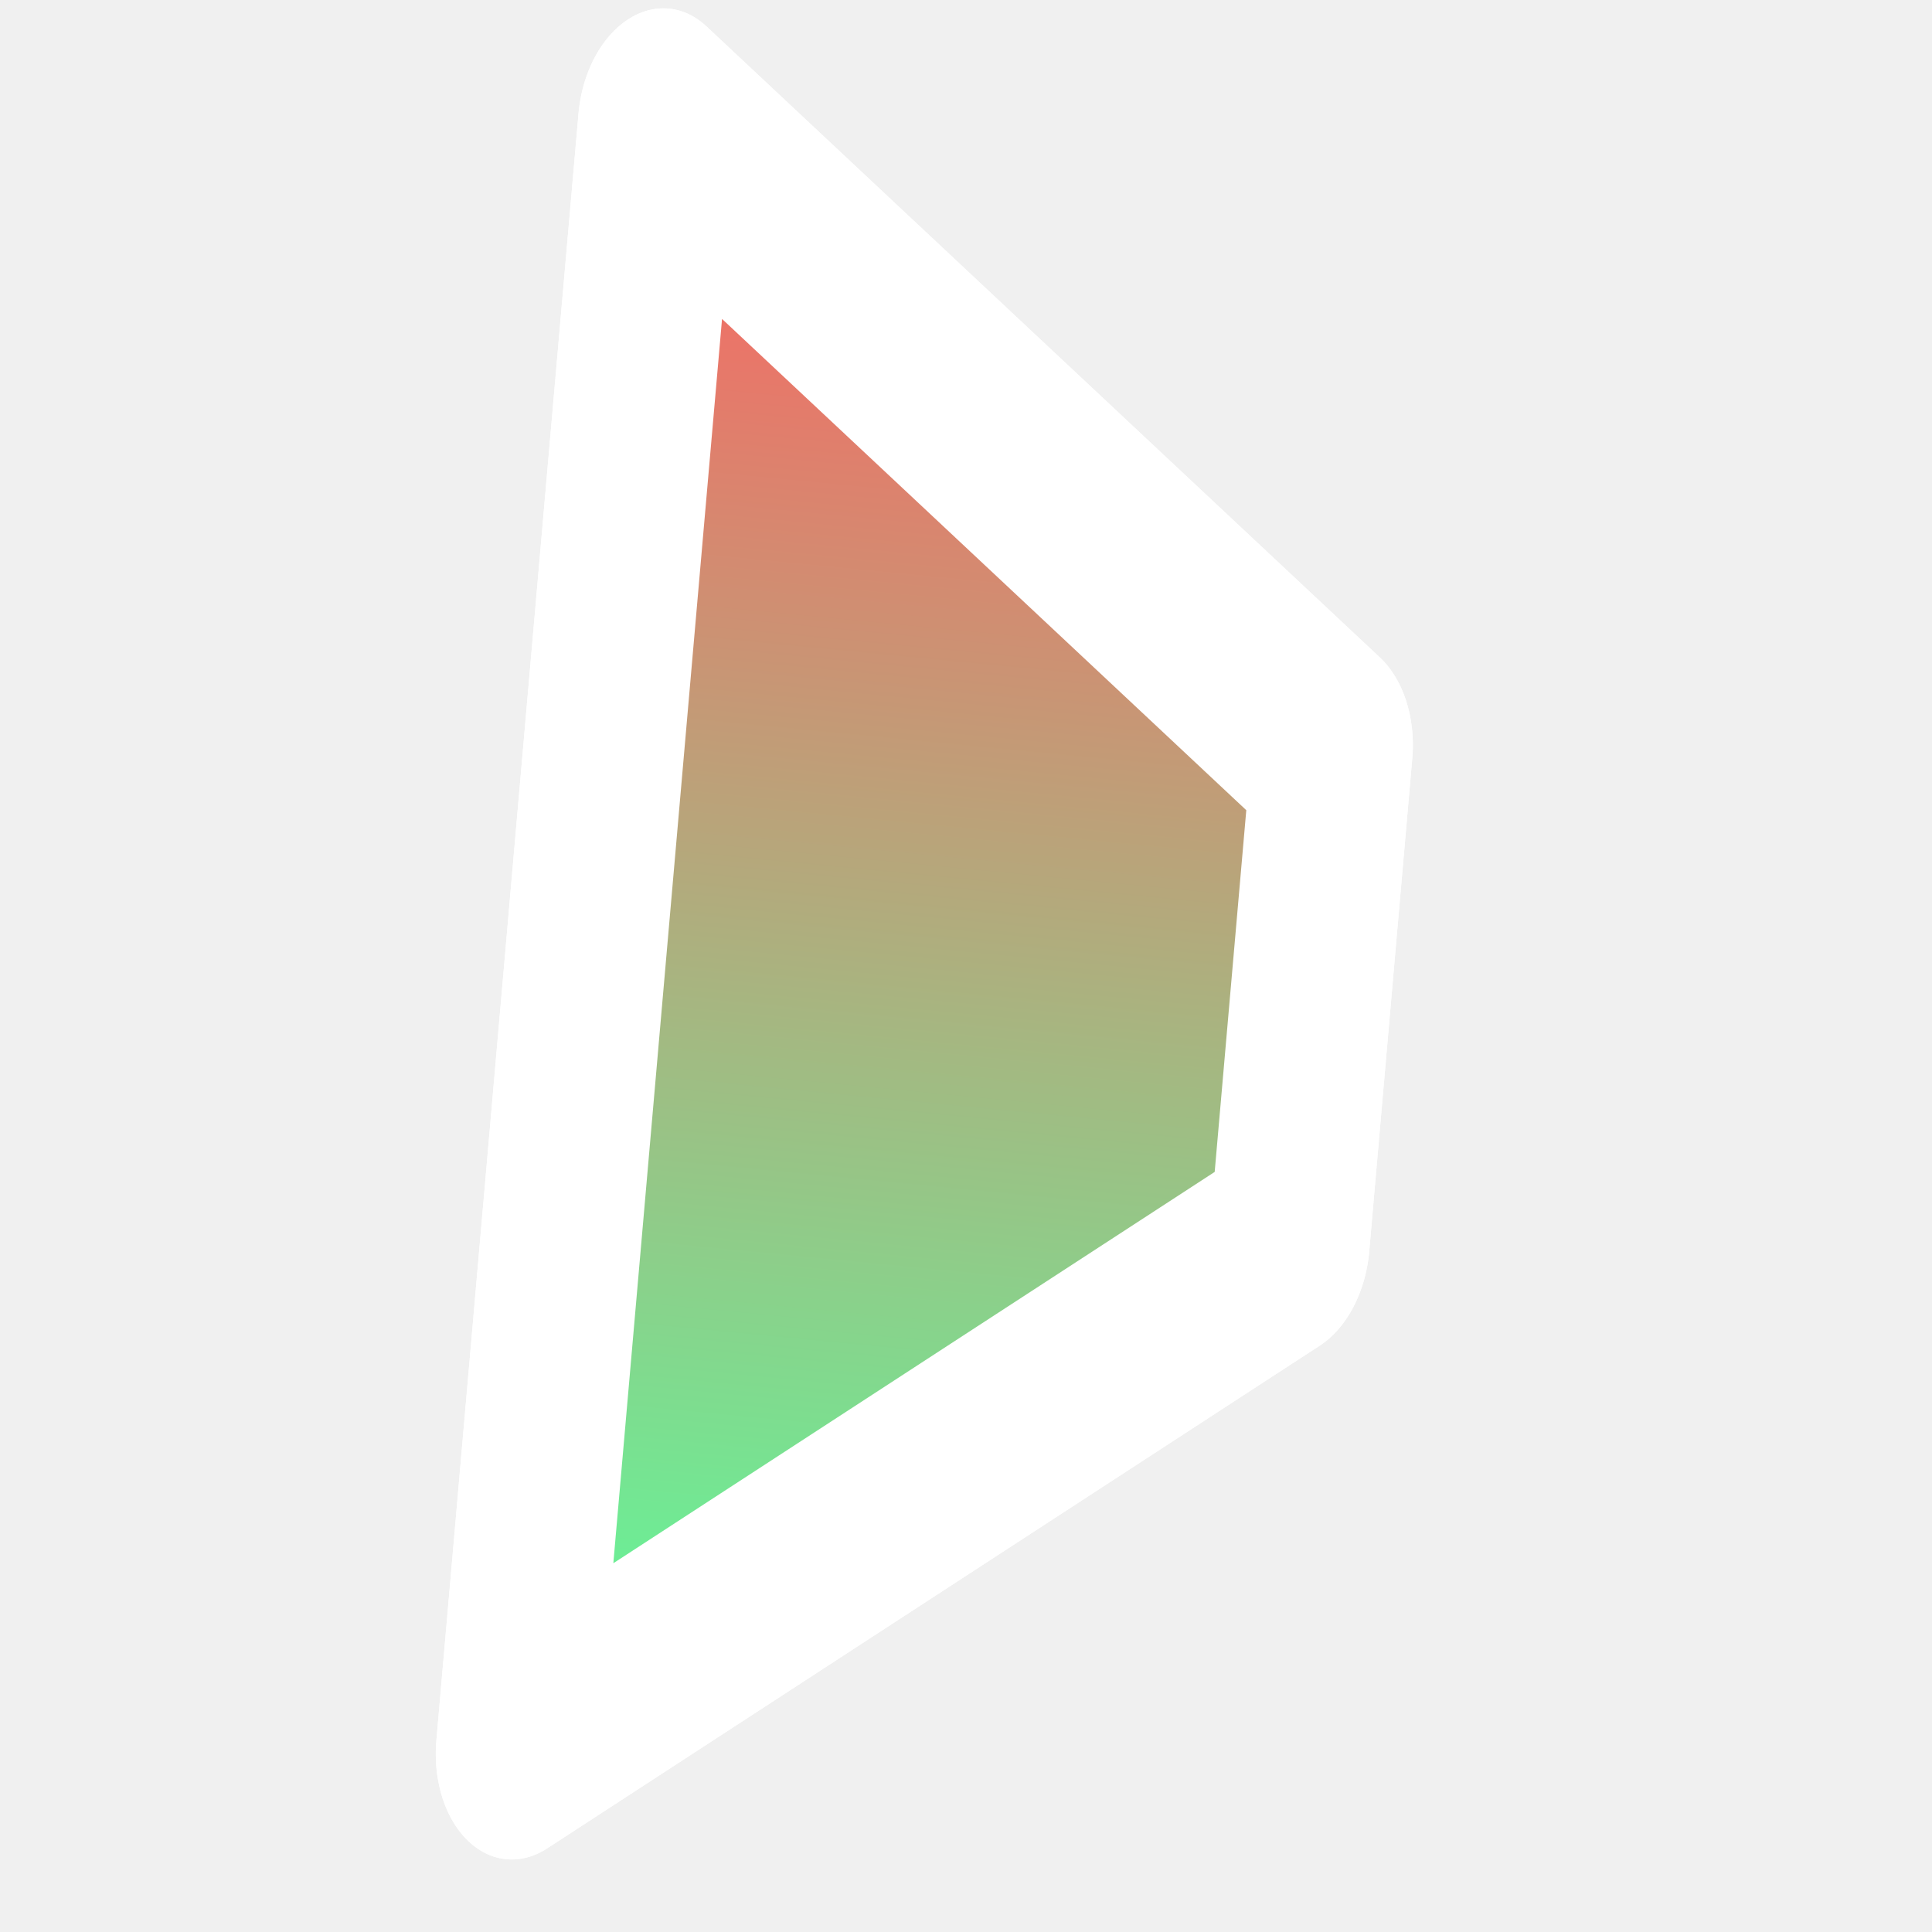
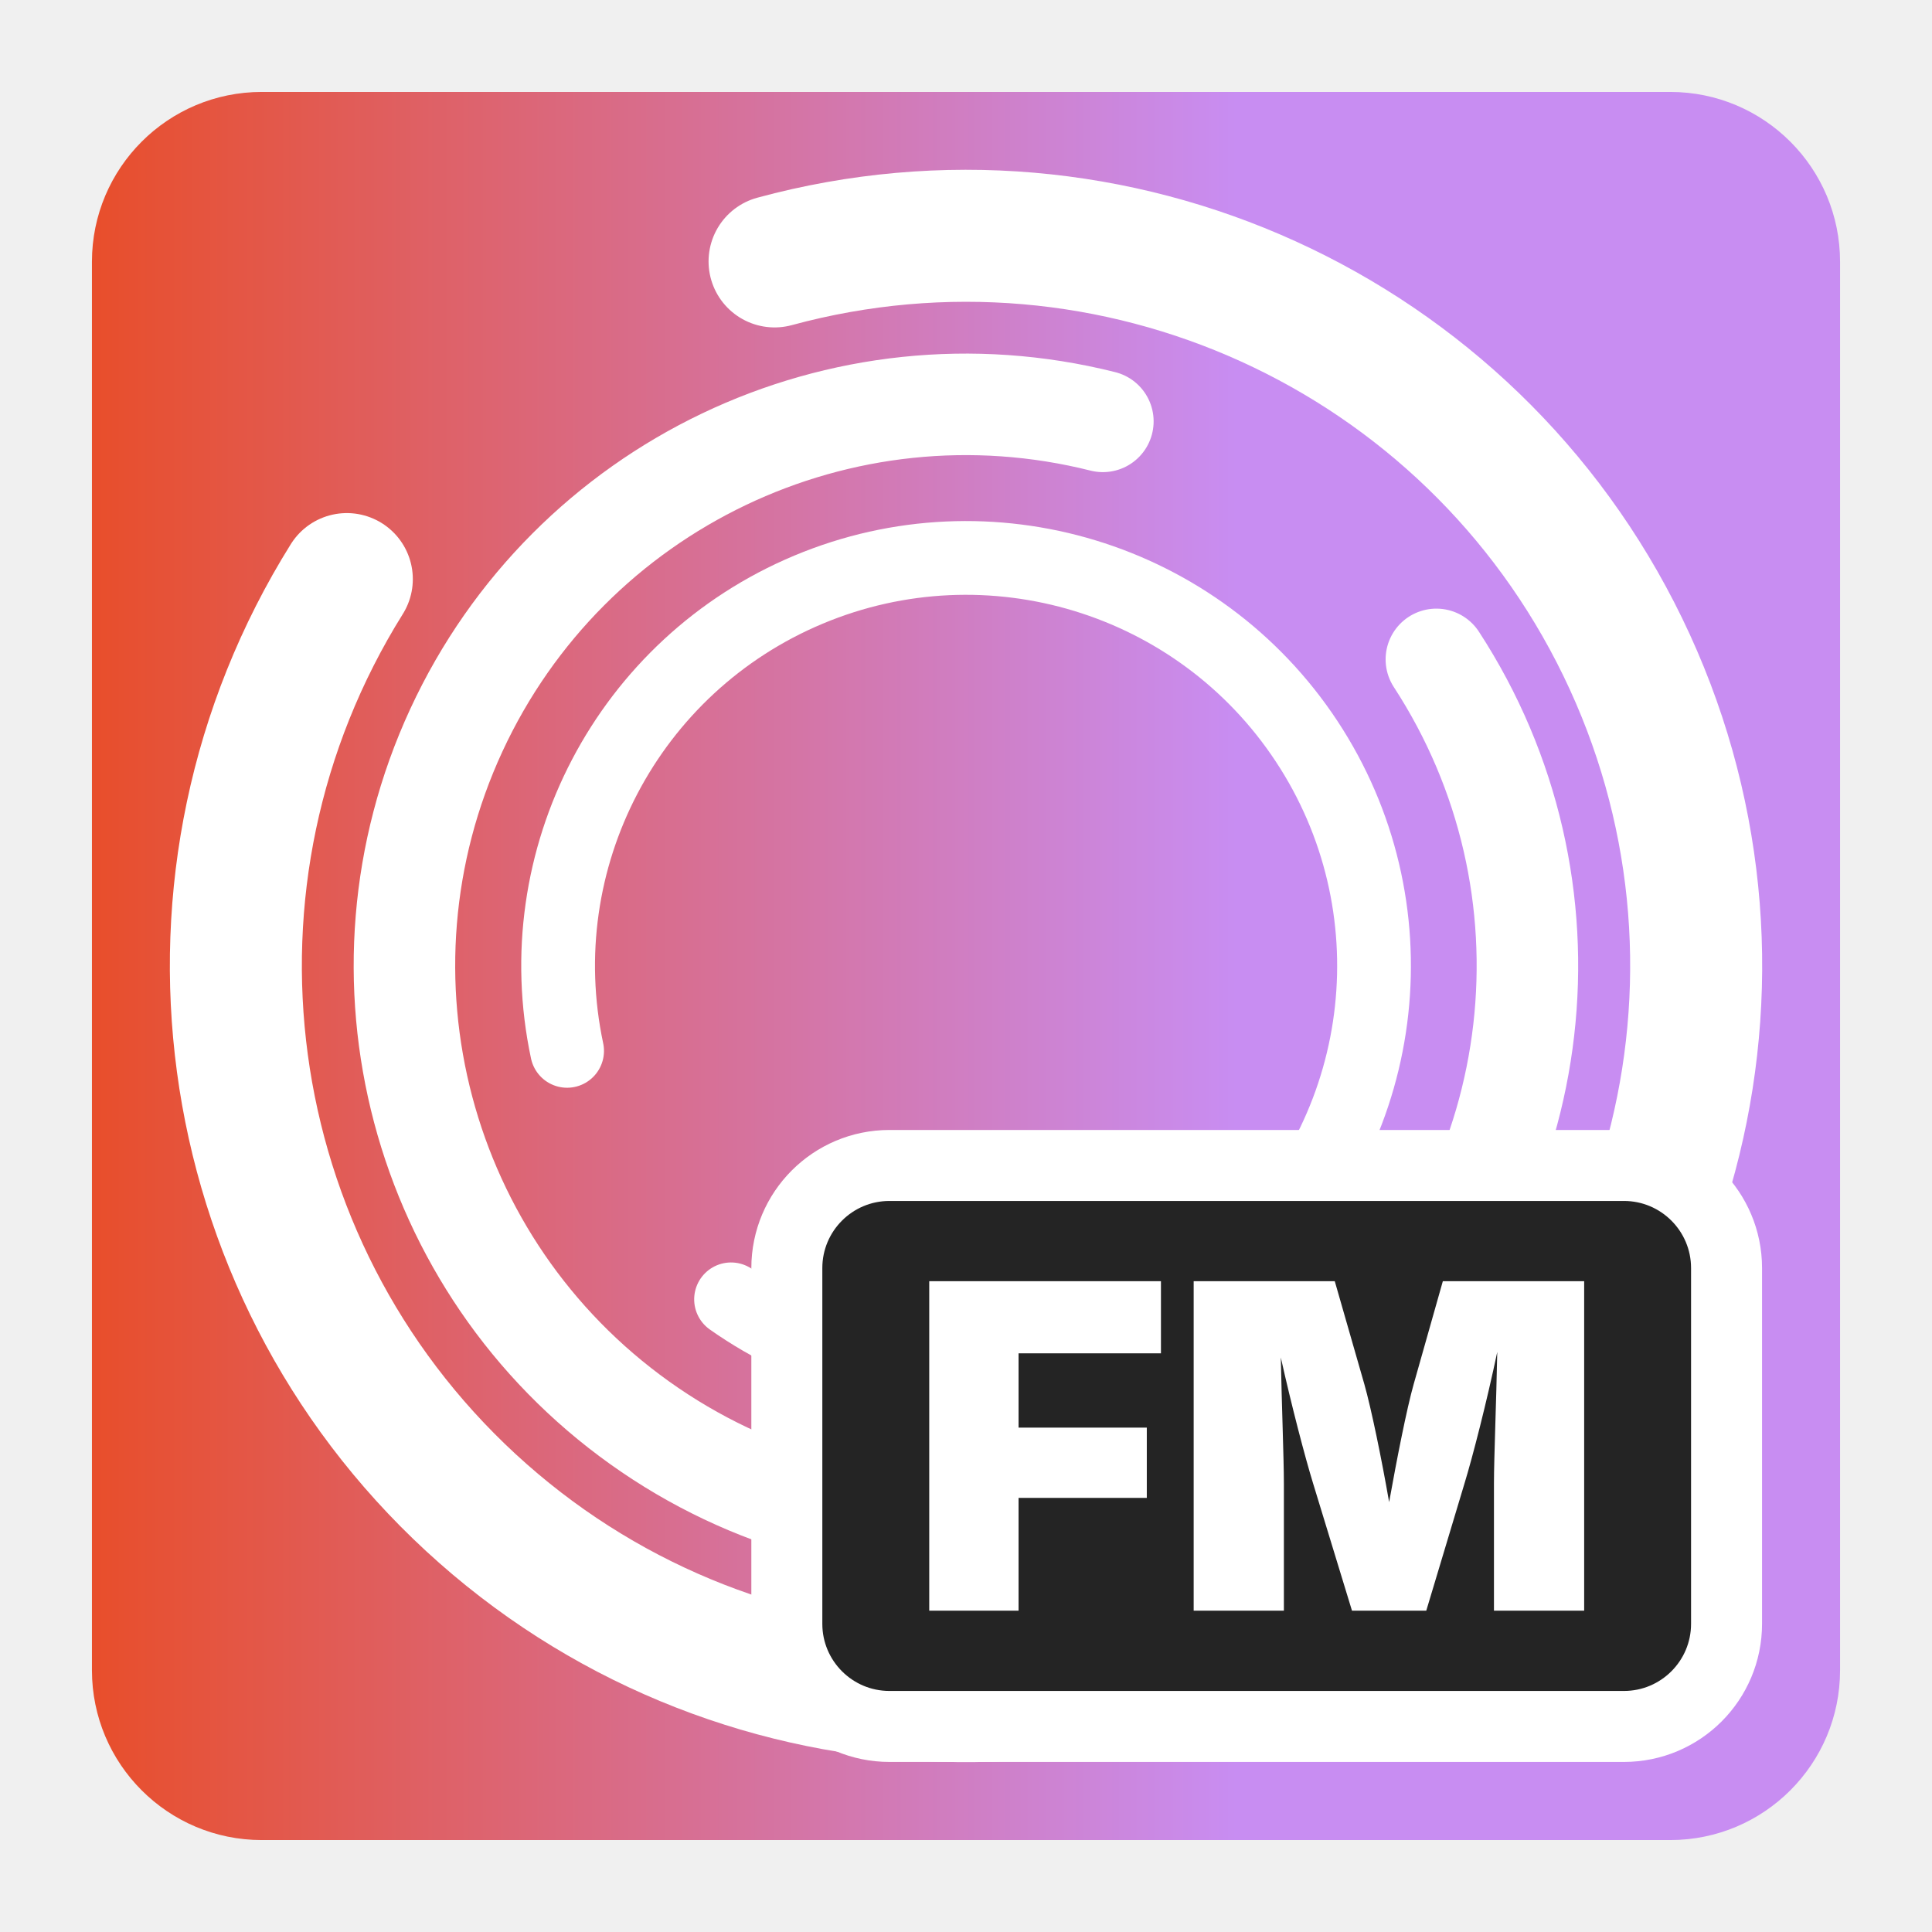
- <svg xmlns="http://www.w3.org/2000/svg" width="100%" height="100%" viewBox="0 0 1182 1182" version="1.1" xml:space="preserve" style="fill-rule:evenodd;clip-rule:evenodd;stroke-linecap:round;stroke-linejoin:round;stroke-miterlimit:1.5;">
-   <g transform="matrix(-0.116024,1.328045,-0.950279,-0.083021,1106.27,-475.4422)">
-     <path d="M1205.715,684.401L456.322,684.401L717.963,218.849L945.02,218.849L1205.715,684.401Z" style="fill:rgb(255,176,176);stroke:white;stroke-width:103.17px;" />
+ <svg xmlns="http://www.w3.org/2000/svg" xmlns:xlink="http://www.w3.org/1999/xlink" width="512" height="512" viewBox="0 0 512 512" version="1.1" id="svg1" xml:space="preserve">
+   <defs id="defs1">
+     <linearGradient id="linearGradient28">
+       <stop style="stop-color:#e84e2b;stop-opacity:1;" offset="0" id="stop29" />
+       <stop style="stop-color:#c88df2;stop-opacity:1;" offset="0.655" id="stop31" />
+     </linearGradient>
+     <linearGradient xlink:href="#linearGradient28" id="linearGradient30" x1="24.365" y1="256" x2="487.635" y2="256" gradientUnits="userSpaceOnUse" />
+   </defs>
+   <g id="layer1">
+     <g id="layer1-5">
+       <rect style="fill:url(#linearGradient30);stroke:none;stroke-width:31.654;stroke-linecap:round;stroke-dasharray:none;stroke-opacity:1" id="rect3" width="463.27" height="463.27" x="24.365" y="24.365" rx="45" />
+       <path style="fill:none;stroke:#ffffff;stroke-width:34.984;stroke-linecap:round;stroke-dasharray:none;stroke-opacity:1" id="path1" d="M 205.269,69.278 A 193.491,193.491 0 0 1 430.056,171.483 193.491,193.491 0 0 1 371.364,411.338 193.491,193.491 0 0 1 124.782,398.199 193.491,193.491 0 0 1 91.91,153.465" />
+       <path style="fill:none;stroke:#ffffff;stroke-width:26.903;stroke-linecap:round;stroke-dasharray:none;stroke-opacity:1" id="path2" d="m 283.207,-308.587 a 148.794,148.794 0 0 1 172.861,78.595 148.794,148.794 0 0 1 -45.134,184.448 148.794,148.794 0 0 1 -189.621,-10.104 148.794,148.794 0 0 1 -25.278,-188.2" transform="rotate(72.11377)" />
+       <path style="fill:none;stroke:#ffffff;stroke-width:19.547;stroke-linecap:round;stroke-dasharray:none;stroke-opacity:1" id="path3" d="m -269.722,165.508 a 108.108,108.108 0 0 1 125.595,57.104 108.108,108.108 0 0 1 -32.793,134.013 108.108,108.108 0 0 1 -137.772,-7.341 108.108,108.108 0 0 1 -18.366,-136.739" transform="rotate(-86.81923)" />
+       <rect style="fill:#242424;fill-opacity:1;stroke:#ffffff;stroke-width:18.812;stroke-linecap:round;stroke-miterlimit:4;stroke-dasharray:none;stroke-opacity:1" id="rect31" width="249.036" height="148.666" x="208.518" y="308.86" rx="27.201" />
+       <text xml:space="preserve" style="font-style:normal;font-variant:normal;font-weight:900;font-stretch:normal;font-size:120px;line-height:1;font-family:Inter;-inkscape-font-specification:'Inter, Heavy';font-variant-ligatures:normal;font-variant-caps:normal;font-variant-numeric:normal;font-variant-east-asian:normal;writing-mode:lr-tb;direction:ltr;fill:#ffffff;fill-opacity:1;stroke:none;stroke-width:18.812;stroke-linecap:round;stroke-miterlimit:4;stroke-dasharray:none;stroke-opacity:1" x="240.633" y="426.845" id="text31">
+         <tspan id="tspan1" x="240.633" y="426.845">FM</tspan>
+       </text>
+     </g>
  </g>
-   <g transform="matrix(-0.116024,1.328045,-0.950279,-0.083021,1106.27,-475.4422)">
-     <path d="M1205.715,684.401L456.322,684.401L717.963,218.849L945.02,218.849L1205.715,684.401Z" style="fill:url(#_Linear1);stroke:white;stroke-width:103.17px;" />
-   </g>
-   <defs>
-     <linearGradient id="_Linear1" x1="0" y1="0" x2="1" y2="0" gradientUnits="userSpaceOnUse" gradientTransform="matrix(749.393,0,0,465.552,456.3216,451.6255)">
-       <stop offset="0" style="stop-color:rgb(255,97,97);stop-opacity:1" />
-       <stop offset="1" style="stop-color:rgb(90,255,156);stop-opacity:1" />
-     </linearGradient>
-   </defs>
</svg>
